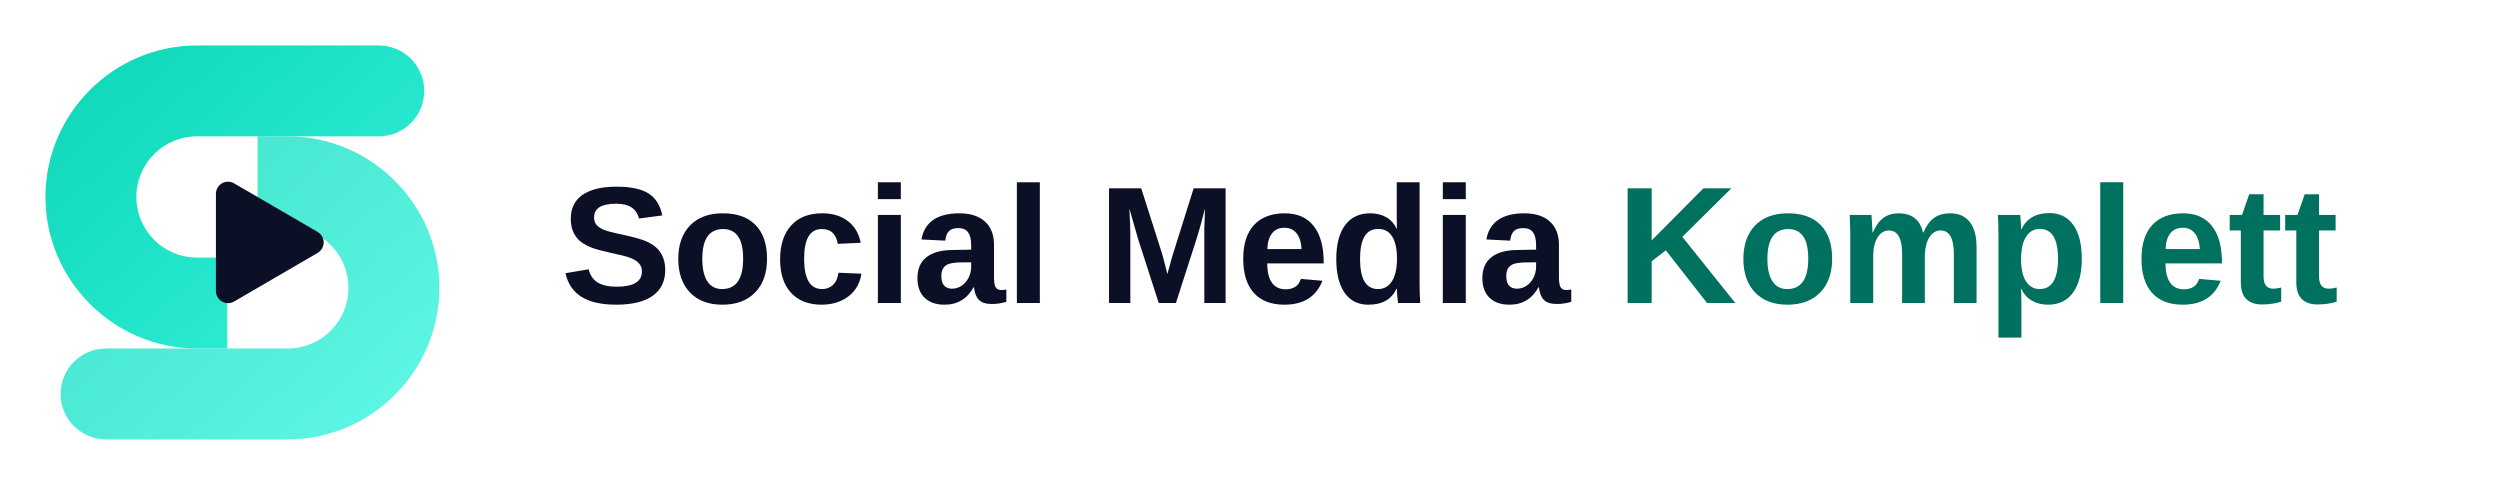
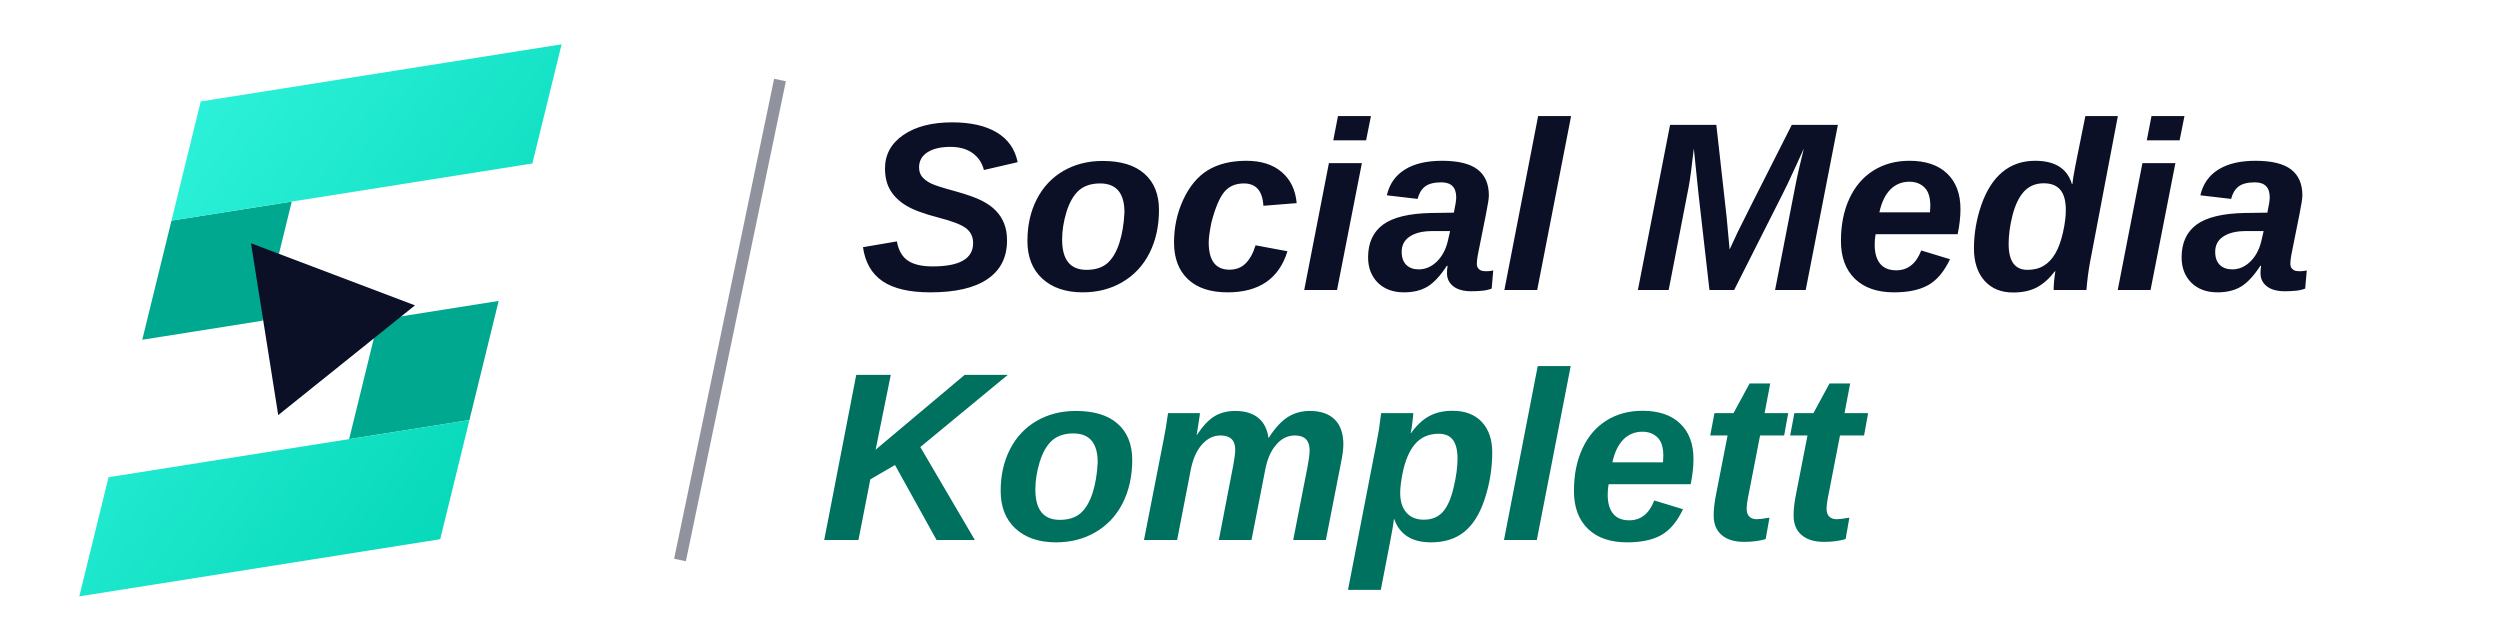
- <svg xmlns="http://www.w3.org/2000/svg" viewBox="0 0 330 64" role="img" aria-label="Social Media Komplett">
+ <svg xmlns="http://www.w3.org/2000/svg" viewBox="0 0 250 64" role="img" aria-label="Social Media Komplett">
  <defs>
-     <linearGradient id="g" x1="8" y1="6" x2="56" y2="58" gradientUnits="userSpaceOnUse">
-       <stop stop-color="#00D4B3" />
-       <stop offset="1" stop-color="#33F6E0" />
+     <linearGradient id="g" x1="6" y1="6" x2="58" y2="58" gradientUnits="userSpaceOnUse">
+       <stop stop-color="#33F6E0" />
+       <stop offset="1" stop-color="#00D4B3" />
    </linearGradient>
  </defs>
-   <path fill="url(#g)" opacity=".95" d="M50 6H26C15 6 6 15 6 26s9 20 20 20h4V34h-4a8 8 0 0 1 0-16h24a6 6 0 0 0 0-12Z" />
-   <path fill="url(#g)" opacity=".78" d="M14 58h24c11 0 20-9 20-20S49 18 38 18h-4v12h4a8 8 0 0 1 0 16H14a6 6 0 0 0 0 12Z" />
-   <path fill="#0B1026" d="M28.5 25.6v12.8a1.6 1.6 0 0 0 2.4 1.4l11-6.4a1.6 1.6 0 0 0 0-2.8l-11-6.4a1.6 1.6 0 0 0-2.4 1.4Z" />
-   <text x="74" y="40" font-family="Montserrat, Arial, sans-serif" font-weight="800" font-size="22" fill="#0B1026">Social Media <tspan fill="#00705F">Komplett</tspan>
-   </text>
+   <g transform="rotate(-9 32 32) translate(4.2 4.2) scale(.87)">
+     <path fill="#00A88F" d="M16.88 18 L30.88 18 L25.42 31 L11.42 31Z" />
+     <path fill="#00A88F" d="M38.58 33 L52.58 33 L47.12 46 L33.12 46Z" />
+     <path fill="url(#g)" d="M22.34 5 L64.34 5 L58.88 18 L16.88 18Z" />
+     <path fill="url(#g)" d="M5.12 46 L47.12 46 L41.66 59 L-0.34 59Z" />
+     <path fill="#0B1026" d="M25.5 22 L25.5 42 L43 32Z" />
+   </g>
+   <path d="M78 8 68 56" stroke="#0B1026" stroke-opacity=".45" stroke-width="1.2" />
+   <g font-family="Montserrat, Arial, sans-serif" font-weight="800" font-style="italic" font-size="24">
+     <text x="86" y="29" fill="#0B1026">Social Media</text>
+     <text x="82" y="54" fill="#00705F">Komplett</text>
+   </g>
</svg>
